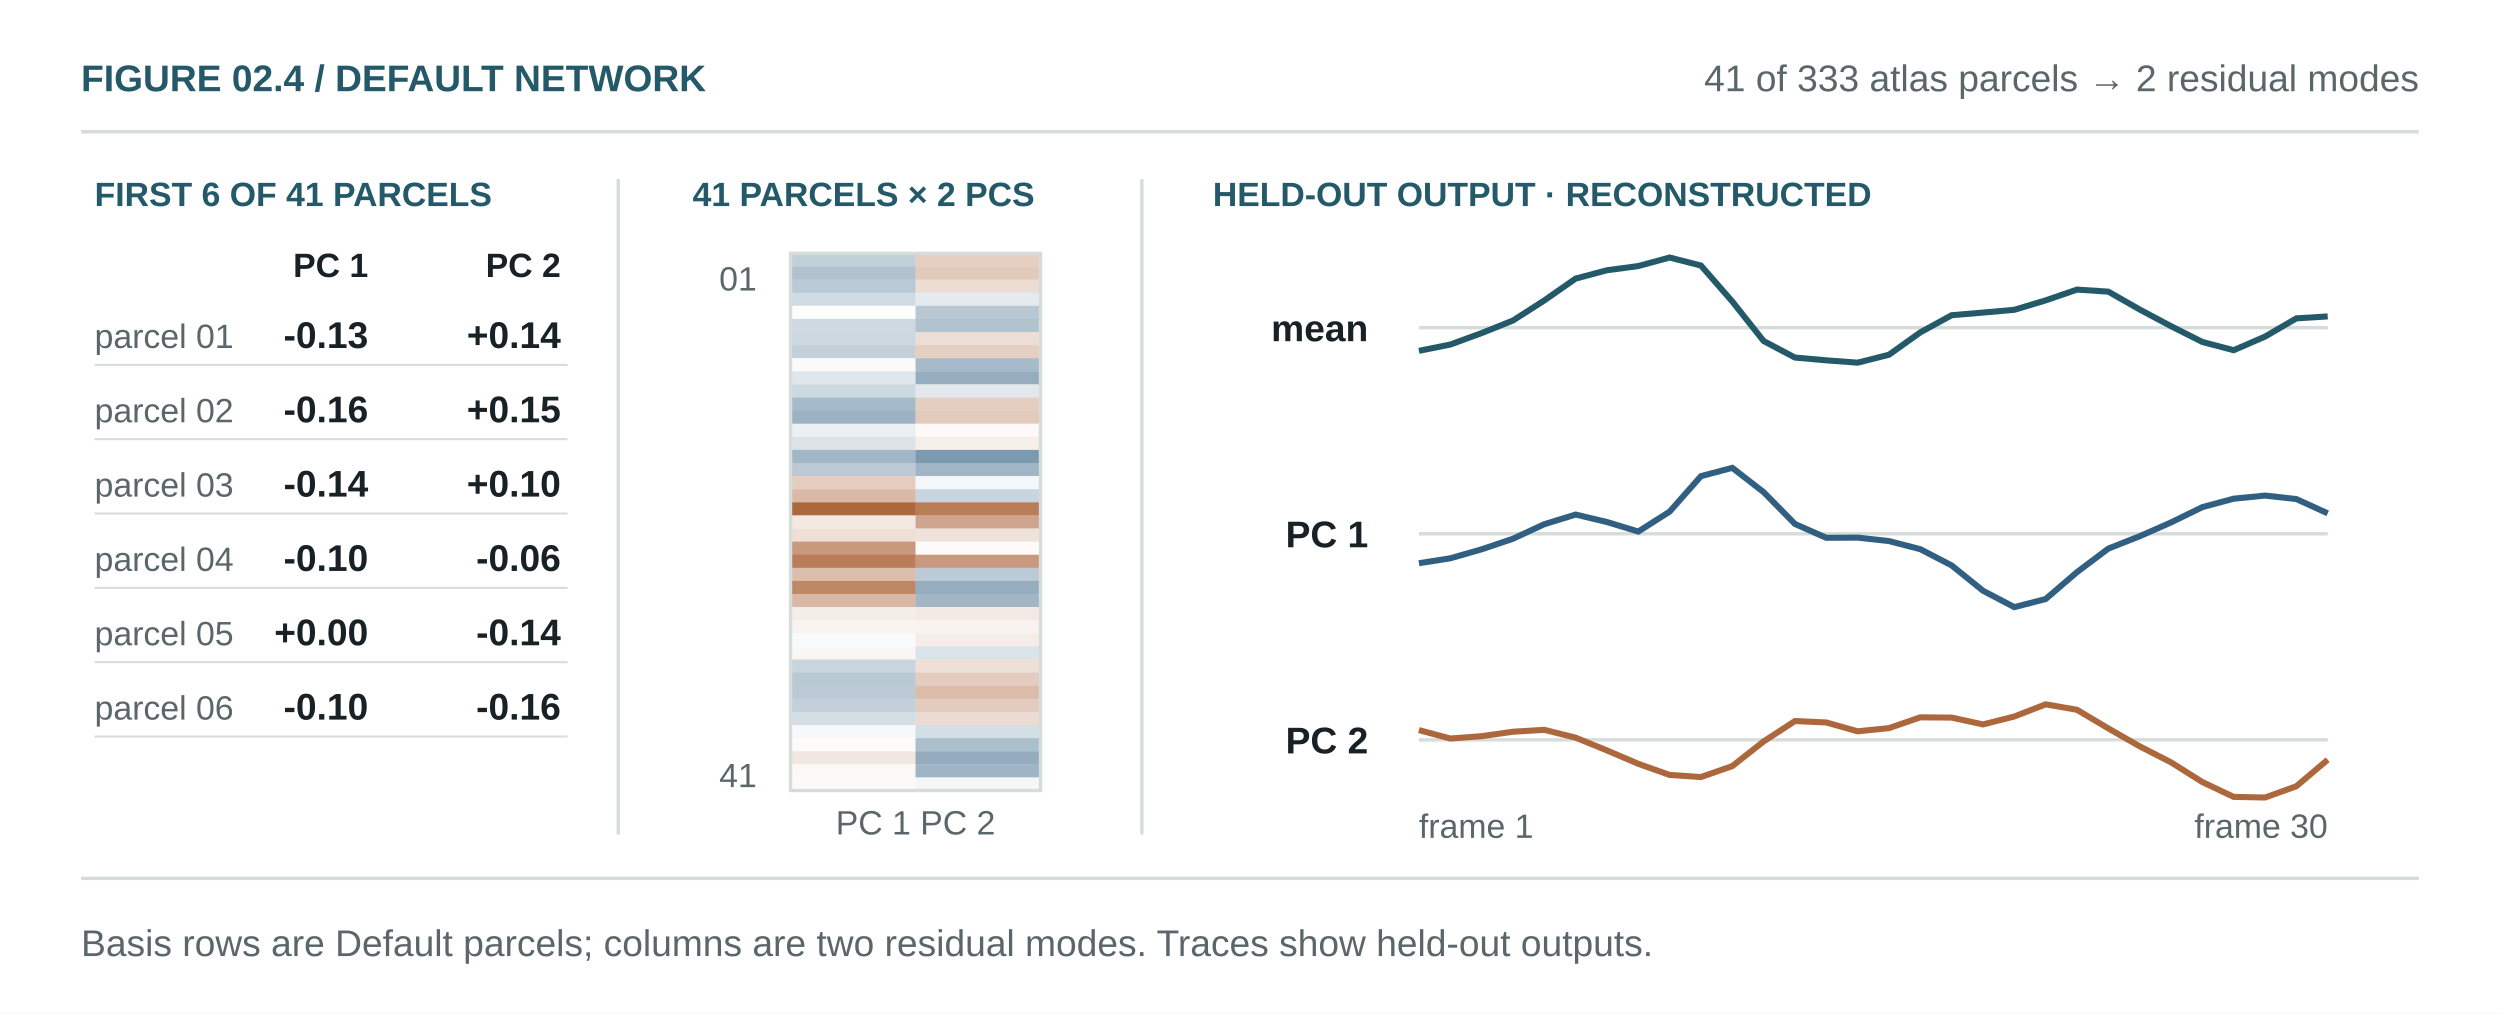
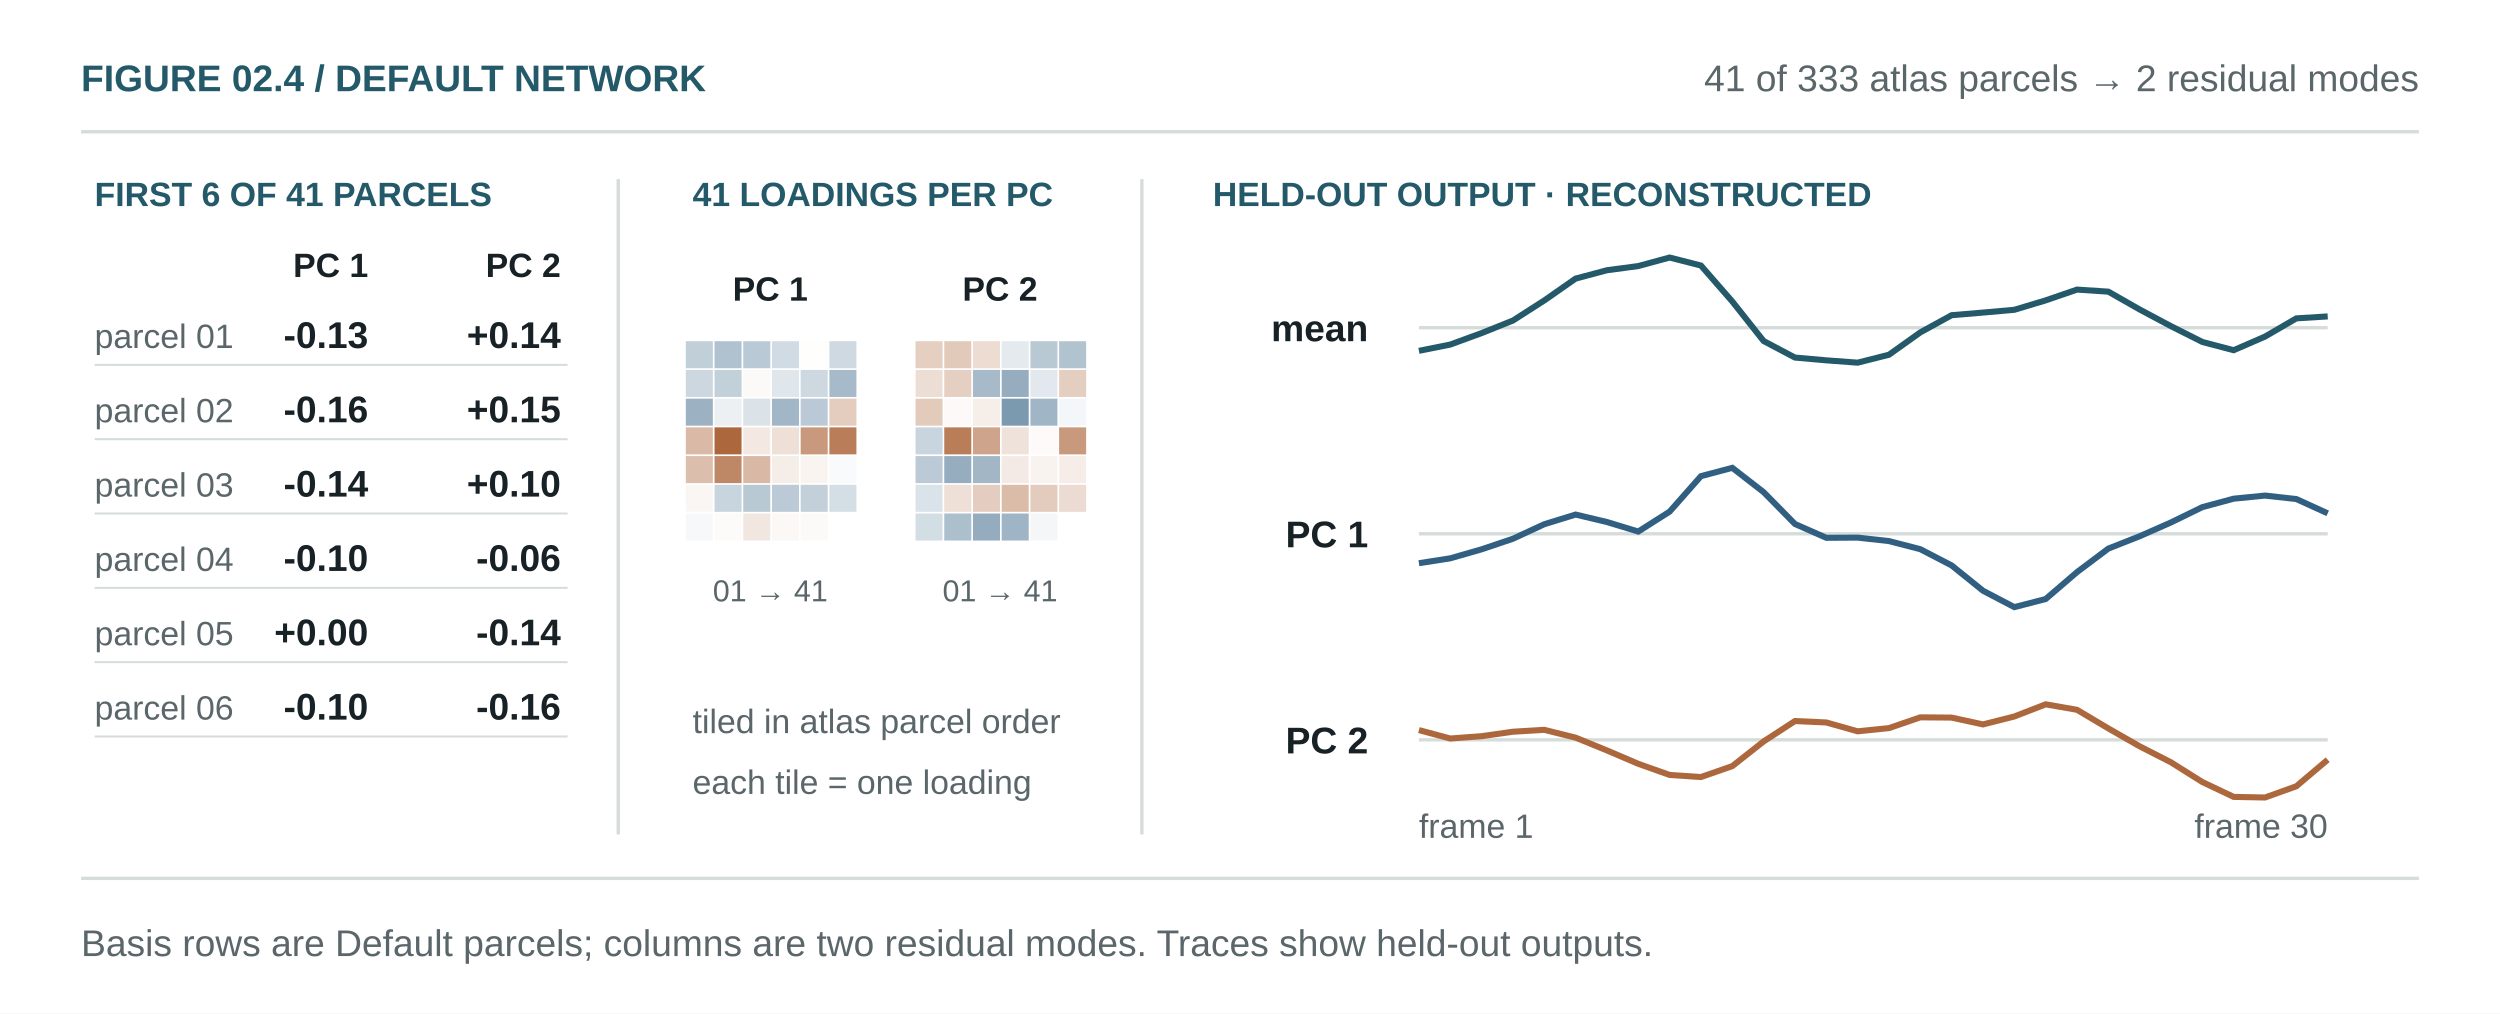
<svg xmlns="http://www.w3.org/2000/svg" width="740" height="300" viewBox="0 0 740 300" role="img" aria-labelledby="title desc">
  <rect width="740" height="300" fill="#ffffff" />
  <text x="24.00" y="27.00" fill="#235969" font-size="11" font-weight="700" text-anchor="start" font-family="-apple-system,BlinkMacSystemFont,Segoe UI,Arial,sans-serif">FIGURE 02.4 / DEFAULT NETWORK</text>
  <text x="716.00" y="27.00" fill="#5a6669" font-size="11" font-weight="400" text-anchor="end" font-family="-apple-system,BlinkMacSystemFont,Segoe UI,Arial,sans-serif">41 of 333 atlas parcels → 2 residual modes</text>
  <line x1="24.00" y1="39.00" x2="716.00" y2="39.00" stroke="#d5dcda" stroke-width="1" opacity="1" />
  <text x="28.00" y="61.00" fill="#235969" font-size="10" font-weight="700" text-anchor="start" font-family="-apple-system,BlinkMacSystemFont,Segoe UI,Arial,sans-serif">FIRST 6 OF 41 PARCELS</text>
  <text x="109.00" y="82.00" fill="#172126" font-size="10" font-weight="600" text-anchor="end" font-family="-apple-system,BlinkMacSystemFont,Segoe UI,Arial,sans-serif">PC 1</text>
  <text x="166.00" y="82.00" fill="#172126" font-size="10" font-weight="600" text-anchor="end" font-family="-apple-system,BlinkMacSystemFont,Segoe UI,Arial,sans-serif">PC 2</text>
  <text x="28.00" y="103.00" fill="#5a6669" font-size="10" font-weight="400" text-anchor="start" font-family="-apple-system,BlinkMacSystemFont,Segoe UI,Arial,sans-serif">parcel 01</text>
  <text x="109.00" y="103.00" fill="#172126" font-size="11" font-weight="600" text-anchor="end" font-family="-apple-system,BlinkMacSystemFont,Segoe UI,Arial,sans-serif">-0.13</text>
  <text x="166.00" y="103.00" fill="#172126" font-size="11" font-weight="600" text-anchor="end" font-family="-apple-system,BlinkMacSystemFont,Segoe UI,Arial,sans-serif">+0.14</text>
  <line x1="28.00" y1="108.00" x2="168.00" y2="108.00" stroke="#d5dcda" stroke-width="0.6" opacity="1" />
  <text x="28.00" y="125.00" fill="#5a6669" font-size="10" font-weight="400" text-anchor="start" font-family="-apple-system,BlinkMacSystemFont,Segoe UI,Arial,sans-serif">parcel 02</text>
  <text x="109.00" y="125.00" fill="#172126" font-size="11" font-weight="600" text-anchor="end" font-family="-apple-system,BlinkMacSystemFont,Segoe UI,Arial,sans-serif">-0.16</text>
  <text x="166.00" y="125.00" fill="#172126" font-size="11" font-weight="600" text-anchor="end" font-family="-apple-system,BlinkMacSystemFont,Segoe UI,Arial,sans-serif">+0.15</text>
  <line x1="28.00" y1="130.00" x2="168.00" y2="130.00" stroke="#d5dcda" stroke-width="0.6" opacity="1" />
  <text x="28.00" y="147.00" fill="#5a6669" font-size="10" font-weight="400" text-anchor="start" font-family="-apple-system,BlinkMacSystemFont,Segoe UI,Arial,sans-serif">parcel 03</text>
  <text x="109.00" y="147.00" fill="#172126" font-size="11" font-weight="600" text-anchor="end" font-family="-apple-system,BlinkMacSystemFont,Segoe UI,Arial,sans-serif">-0.14</text>
  <text x="166.00" y="147.00" fill="#172126" font-size="11" font-weight="600" text-anchor="end" font-family="-apple-system,BlinkMacSystemFont,Segoe UI,Arial,sans-serif">+0.10</text>
  <line x1="28.00" y1="152.00" x2="168.00" y2="152.00" stroke="#d5dcda" stroke-width="0.6" opacity="1" />
  <text x="28.00" y="169.00" fill="#5a6669" font-size="10" font-weight="400" text-anchor="start" font-family="-apple-system,BlinkMacSystemFont,Segoe UI,Arial,sans-serif">parcel 04</text>
  <text x="109.00" y="169.00" fill="#172126" font-size="11" font-weight="600" text-anchor="end" font-family="-apple-system,BlinkMacSystemFont,Segoe UI,Arial,sans-serif">-0.10</text>
  <text x="166.00" y="169.00" fill="#172126" font-size="11" font-weight="600" text-anchor="end" font-family="-apple-system,BlinkMacSystemFont,Segoe UI,Arial,sans-serif">-0.06</text>
  <line x1="28.00" y1="174.00" x2="168.00" y2="174.00" stroke="#d5dcda" stroke-width="0.6" opacity="1" />
  <text x="28.00" y="191.00" fill="#5a6669" font-size="10" font-weight="400" text-anchor="start" font-family="-apple-system,BlinkMacSystemFont,Segoe UI,Arial,sans-serif">parcel 05</text>
  <text x="109.00" y="191.00" fill="#172126" font-size="11" font-weight="600" text-anchor="end" font-family="-apple-system,BlinkMacSystemFont,Segoe UI,Arial,sans-serif">+0.00</text>
  <text x="166.00" y="191.00" fill="#172126" font-size="11" font-weight="600" text-anchor="end" font-family="-apple-system,BlinkMacSystemFont,Segoe UI,Arial,sans-serif">-0.14</text>
  <line x1="28.00" y1="196.00" x2="168.00" y2="196.00" stroke="#d5dcda" stroke-width="0.6" opacity="1" />
  <text x="28.00" y="213.00" fill="#5a6669" font-size="10" font-weight="400" text-anchor="start" font-family="-apple-system,BlinkMacSystemFont,Segoe UI,Arial,sans-serif">parcel 06</text>
  <text x="109.00" y="213.00" fill="#172126" font-size="11" font-weight="600" text-anchor="end" font-family="-apple-system,BlinkMacSystemFont,Segoe UI,Arial,sans-serif">-0.10</text>
  <text x="166.00" y="213.00" fill="#172126" font-size="11" font-weight="600" text-anchor="end" font-family="-apple-system,BlinkMacSystemFont,Segoe UI,Arial,sans-serif">-0.16</text>
  <line x1="28.00" y1="218.00" x2="168.00" y2="218.00" stroke="#d5dcda" stroke-width="0.6" opacity="1" />
  <line x1="183.00" y1="53.00" x2="183.00" y2="247.00" stroke="#d5dcda" stroke-width="1" opacity="1" />
-   <text x="205.00" y="61.00" fill="#235969" font-size="10" font-weight="700" text-anchor="start" font-family="-apple-system,BlinkMacSystemFont,Segoe UI,Arial,sans-serif">41 PARCELS × 2 PCS</text>
-   <rect x="234.00" y="75.00" width="37.10" height="3.98" fill="#c1cfd9" />
-   <rect x="271.00" y="75.00" width="37.10" height="3.98" fill="#e5cfc1" />
-   <rect x="234.00" y="78.88" width="37.10" height="3.98" fill="#b0c2cf" />
-   <rect x="271.00" y="78.88" width="37.10" height="3.98" fill="#e2cabb" />
-   <rect x="234.00" y="82.76" width="37.10" height="3.98" fill="#b9c9d5" />
-   <rect x="271.00" y="82.76" width="37.10" height="3.98" fill="#ecdcd2" />
-   <rect x="234.00" y="86.63" width="37.10" height="3.98" fill="#d1dbe3" />
-   <rect x="271.00" y="86.63" width="37.10" height="3.98" fill="#e4eaee" />
-   <rect x="234.00" y="90.51" width="37.10" height="3.98" fill="#fefefd" />
-   <rect x="271.00" y="90.51" width="37.10" height="3.98" fill="#b9c9d4" />
-   <rect x="234.00" y="94.39" width="37.10" height="3.98" fill="#cfd9e2" />
-   <rect x="271.00" y="94.39" width="37.10" height="3.98" fill="#b2c3d0" />
-   <rect x="234.00" y="98.27" width="37.10" height="3.98" fill="#ccd7e0" />
-   <rect x="271.00" y="98.27" width="37.10" height="3.98" fill="#edded5" />
-   <rect x="234.00" y="102.15" width="37.10" height="3.98" fill="#c2d0da" />
-   <rect x="271.00" y="102.15" width="37.10" height="3.98" fill="#e5cfc2" />
-   <rect x="234.00" y="106.02" width="37.10" height="3.98" fill="#fcfaf8" />
-   <rect x="271.00" y="106.02" width="37.10" height="3.98" fill="#a7bac9" />
-   <rect x="234.00" y="109.90" width="37.10" height="3.98" fill="#e0e7ec" />
-   <rect x="271.00" y="109.90" width="37.10" height="3.98" fill="#95adbf" />
-   <rect x="234.00" y="113.78" width="37.10" height="3.98" fill="#cdd8e1" />
-   <rect x="271.00" y="113.78" width="37.10" height="3.98" fill="#e2e8ed" />
-   <rect x="234.00" y="117.66" width="37.10" height="3.98" fill="#a6bac9" />
-   <rect x="271.00" y="117.66" width="37.10" height="3.98" fill="#e4cec0" />
-   <rect x="234.00" y="121.54" width="37.10" height="3.98" fill="#9cb2c3" />
-   <rect x="271.00" y="121.54" width="37.10" height="3.98" fill="#e3cbbc" />
-   <rect x="234.00" y="125.41" width="37.10" height="3.98" fill="#ecf0f3" />
-   <rect x="271.00" y="125.41" width="37.10" height="3.98" fill="#fcf9f8" />
-   <rect x="234.00" y="129.29" width="37.10" height="3.98" fill="#dbe3e9" />
-   <rect x="271.00" y="129.29" width="37.10" height="3.98" fill="#f6eee9" />
-   <rect x="234.00" y="133.17" width="37.10" height="3.98" fill="#a1b6c6" />
-   <rect x="271.00" y="133.17" width="37.10" height="3.98" fill="#7b99af" />
-   <rect x="234.00" y="137.05" width="37.10" height="3.98" fill="#bac9d5" />
-   <rect x="271.00" y="137.05" width="37.10" height="3.98" fill="#a0b6c6" />
-   <rect x="234.00" y="140.93" width="37.10" height="3.98" fill="#e4cdbf" />
-   <rect x="271.00" y="140.93" width="37.10" height="3.98" fill="#f4f7f9" />
-   <rect x="234.00" y="144.80" width="37.10" height="3.98" fill="#dabaa7" />
-   <rect x="271.00" y="144.80" width="37.10" height="3.98" fill="#c9d5de" />
-   <rect x="234.00" y="148.68" width="37.10" height="3.98" fill="#ad673d" />
-   <rect x="271.00" y="148.68" width="37.10" height="3.98" fill="#b97d58" />
-   <rect x="234.00" y="152.56" width="37.10" height="3.98" fill="#f3e8e2" />
-   <rect x="271.00" y="152.56" width="37.10" height="3.98" fill="#cea58c" />
-   <rect x="234.00" y="156.44" width="37.10" height="3.98" fill="#eee0d7" />
-   <rect x="271.00" y="156.44" width="37.10" height="3.98" fill="#efe2da" />
-   <rect x="234.00" y="160.32" width="37.10" height="3.98" fill="#c8997d" />
-   <rect x="271.00" y="160.32" width="37.10" height="3.98" fill="#fdfaf9" />
-   <rect x="234.00" y="164.20" width="37.10" height="3.98" fill="#b97d59" />
-   <rect x="271.00" y="164.20" width="37.10" height="3.98" fill="#c8997d" />
-   <rect x="234.00" y="168.07" width="37.10" height="3.98" fill="#dcbeac" />
-   <rect x="271.00" y="168.07" width="37.10" height="3.98" fill="#bbcad6" />
-   <rect x="234.00" y="171.95" width="37.10" height="3.98" fill="#be8766" />
-   <rect x="271.00" y="171.95" width="37.10" height="3.98" fill="#96adbf" />
-   <rect x="234.00" y="175.83" width="37.10" height="3.98" fill="#d9b9a6" />
-   <rect x="271.00" y="175.83" width="37.10" height="3.98" fill="#a2b6c6" />
-   <rect x="234.00" y="179.71" width="37.10" height="3.98" fill="#f5ede8" />
-   <rect x="271.00" y="179.71" width="37.10" height="3.98" fill="#f4eae5" />
-   <rect x="234.00" y="183.59" width="37.10" height="3.98" fill="#f9f4f0" />
-   <rect x="271.00" y="183.59" width="37.10" height="3.98" fill="#f8f3ef" />
-   <rect x="234.00" y="187.46" width="37.10" height="3.98" fill="#f9fafb" />
-   <rect x="271.00" y="187.46" width="37.10" height="3.98" fill="#f6ede9" />
-   <rect x="234.00" y="191.34" width="37.10" height="3.98" fill="#faf6f4" />
-   <rect x="271.00" y="191.34" width="37.10" height="3.98" fill="#dae3e9" />
-   <rect x="234.00" y="195.22" width="37.10" height="3.98" fill="#c8d4de" />
-   <rect x="271.00" y="195.22" width="37.10" height="3.98" fill="#eedfd7" />
-   <rect x="234.00" y="199.10" width="37.10" height="3.98" fill="#b9c9d4" />
-   <rect x="271.00" y="199.10" width="37.10" height="3.98" fill="#e4cdc0" />
-   <rect x="234.00" y="202.98" width="37.10" height="3.98" fill="#bbcad6" />
-   <rect x="271.00" y="202.98" width="37.10" height="3.98" fill="#dbbca9" />
-   <rect x="234.00" y="206.85" width="37.10" height="3.98" fill="#c3d0da" />
-   <rect x="271.00" y="206.85" width="37.10" height="3.98" fill="#e3ccbe" />
-   <rect x="234.00" y="210.73" width="37.10" height="3.98" fill="#d4dee5" />
-   <rect x="271.00" y="210.73" width="37.10" height="3.98" fill="#ecdbd2" />
-   <rect x="234.00" y="214.61" width="37.10" height="3.98" fill="#f6f8fa" />
-   <rect x="271.00" y="214.61" width="37.10" height="3.98" fill="#d3dde4" />
-   <rect x="234.00" y="218.49" width="37.10" height="3.98" fill="#fdfbfa" />
-   <rect x="271.00" y="218.49" width="37.10" height="3.98" fill="#acbfcd" />
-   <rect x="234.00" y="222.37" width="37.10" height="3.98" fill="#f2e7e0" />
-   <rect x="271.00" y="222.37" width="37.10" height="3.98" fill="#94acbe" />
-   <rect x="234.00" y="226.24" width="37.10" height="3.98" fill="#fbf8f6" />
-   <rect x="271.00" y="226.24" width="37.10" height="3.98" fill="#9fb4c5" />
-   <rect x="234.00" y="230.12" width="37.10" height="3.98" fill="#fcfaf8" />
-   <rect x="271.00" y="230.12" width="37.10" height="3.98" fill="#f4f6f8" />
-   <rect x="234.00" y="75.00" width="74.00" height="159.00" fill="none" stroke="#d5dcda" stroke-width="1" />
-   <text x="271.00" y="247.00" fill="#5a6669" font-size="10" font-weight="400" text-anchor="middle" font-family="-apple-system,BlinkMacSystemFont,Segoe UI,Arial,sans-serif">PC 1   PC 2</text>
-   <text x="224.00" y="86.00" fill="#5a6669" font-size="10" font-weight="400" text-anchor="end" font-family="-apple-system,BlinkMacSystemFont,Segoe UI,Arial,sans-serif">01</text>
-   <text x="224.00" y="233.00" fill="#5a6669" font-size="10" font-weight="400" text-anchor="end" font-family="-apple-system,BlinkMacSystemFont,Segoe UI,Arial,sans-serif">41</text>
+   <text x="205.00" y="61.00" fill="#235969" font-size="10" font-weight="700" text-anchor="start" font-family="-apple-system,BlinkMacSystemFont,Segoe UI,Arial,sans-serif">41 LOADINGS PER PC</text>
+   <text x="228.00" y="89.00" fill="#172126" font-size="10" font-weight="600" text-anchor="middle" font-family="-apple-system,BlinkMacSystemFont,Segoe UI,Arial,sans-serif">PC 1</text>
+   <rect x="203.00" y="101.00" width="8.00" height="8.00" fill="#c1cfd9" />
+   <rect x="211.50" y="101.00" width="8.00" height="8.00" fill="#b0c2cf" />
+   <rect x="220.00" y="101.00" width="8.00" height="8.00" fill="#b9c9d5" />
+   <rect x="228.50" y="101.00" width="8.00" height="8.00" fill="#d1dbe3" />
+   <rect x="237.00" y="101.00" width="8.00" height="8.00" fill="#fefefd" />
+   <rect x="245.50" y="101.00" width="8.00" height="8.00" fill="#cfd9e2" />
+   <rect x="203.00" y="109.50" width="8.00" height="8.00" fill="#ccd7e0" />
+   <rect x="211.50" y="109.50" width="8.00" height="8.00" fill="#c2d0da" />
+   <rect x="220.00" y="109.50" width="8.00" height="8.00" fill="#fcfaf8" />
+   <rect x="228.50" y="109.50" width="8.00" height="8.00" fill="#e0e7ec" />
+   <rect x="237.00" y="109.50" width="8.00" height="8.00" fill="#cdd8e1" />
+   <rect x="245.50" y="109.50" width="8.00" height="8.00" fill="#a6bac9" />
+   <rect x="203.00" y="118.00" width="8.00" height="8.00" fill="#9cb2c3" />
+   <rect x="211.50" y="118.00" width="8.00" height="8.00" fill="#ecf0f3" />
+   <rect x="220.00" y="118.00" width="8.00" height="8.00" fill="#dbe3e9" />
+   <rect x="228.50" y="118.00" width="8.00" height="8.00" fill="#a1b6c6" />
+   <rect x="237.00" y="118.00" width="8.00" height="8.00" fill="#bac9d5" />
+   <rect x="245.50" y="118.00" width="8.00" height="8.00" fill="#e4cdbf" />
+   <rect x="203.00" y="126.50" width="8.00" height="8.00" fill="#dabaa7" />
+   <rect x="211.50" y="126.50" width="8.00" height="8.00" fill="#ad673d" />
+   <rect x="220.00" y="126.50" width="8.00" height="8.00" fill="#f3e8e2" />
+   <rect x="228.50" y="126.50" width="8.00" height="8.00" fill="#eee0d7" />
+   <rect x="237.00" y="126.50" width="8.00" height="8.00" fill="#c8997d" />
+   <rect x="245.50" y="126.50" width="8.00" height="8.00" fill="#b97d59" />
+   <rect x="203.00" y="135.00" width="8.00" height="8.00" fill="#dcbeac" />
+   <rect x="211.50" y="135.00" width="8.00" height="8.00" fill="#be8766" />
+   <rect x="220.00" y="135.00" width="8.00" height="8.00" fill="#d9b9a6" />
+   <rect x="228.50" y="135.00" width="8.00" height="8.00" fill="#f5ede8" />
+   <rect x="237.00" y="135.00" width="8.00" height="8.00" fill="#f9f4f0" />
+   <rect x="245.50" y="135.00" width="8.00" height="8.00" fill="#f9fafb" />
+   <rect x="203.00" y="143.50" width="8.00" height="8.00" fill="#faf6f4" />
+   <rect x="211.50" y="143.50" width="8.00" height="8.00" fill="#c8d4de" />
+   <rect x="220.00" y="143.50" width="8.00" height="8.00" fill="#b9c9d4" />
+   <rect x="228.50" y="143.50" width="8.00" height="8.00" fill="#bbcad6" />
+   <rect x="237.00" y="143.50" width="8.00" height="8.00" fill="#c3d0da" />
+   <rect x="245.50" y="143.50" width="8.00" height="8.00" fill="#d4dee5" />
+   <rect x="203.00" y="152.00" width="8.00" height="8.00" fill="#f6f8fa" />
+   <rect x="211.50" y="152.00" width="8.00" height="8.00" fill="#fdfbfa" />
+   <rect x="220.00" y="152.00" width="8.00" height="8.00" fill="#f2e7e0" />
+   <rect x="228.50" y="152.00" width="8.00" height="8.00" fill="#fbf8f6" />
+   <rect x="237.00" y="152.00" width="8.00" height="8.00" fill="#fcfaf8" />
+   <text x="228.00" y="178.00" fill="#5a6669" font-size="9" font-weight="400" text-anchor="middle" font-family="-apple-system,BlinkMacSystemFont,Segoe UI,Arial,sans-serif">01 → 41</text>
+   <text x="296.00" y="89.00" fill="#172126" font-size="10" font-weight="600" text-anchor="middle" font-family="-apple-system,BlinkMacSystemFont,Segoe UI,Arial,sans-serif">PC 2</text>
+   <rect x="271.00" y="101.00" width="8.00" height="8.00" fill="#e5cfc1" />
+   <rect x="279.50" y="101.00" width="8.00" height="8.00" fill="#e2cabb" />
+   <rect x="288.00" y="101.00" width="8.00" height="8.00" fill="#ecdcd2" />
+   <rect x="296.50" y="101.00" width="8.00" height="8.00" fill="#e4eaee" />
+   <rect x="305.00" y="101.00" width="8.00" height="8.00" fill="#b9c9d4" />
+   <rect x="313.50" y="101.00" width="8.00" height="8.00" fill="#b2c3d0" />
+   <rect x="271.00" y="109.50" width="8.00" height="8.00" fill="#edded5" />
+   <rect x="279.50" y="109.50" width="8.00" height="8.00" fill="#e5cfc2" />
+   <rect x="288.00" y="109.50" width="8.00" height="8.00" fill="#a7bac9" />
+   <rect x="296.50" y="109.50" width="8.00" height="8.00" fill="#95adbf" />
+   <rect x="305.00" y="109.50" width="8.00" height="8.00" fill="#e2e8ed" />
+   <rect x="313.50" y="109.50" width="8.00" height="8.00" fill="#e4cec0" />
+   <rect x="271.00" y="118.00" width="8.00" height="8.00" fill="#e3cbbc" />
+   <rect x="279.50" y="118.00" width="8.00" height="8.00" fill="#fcf9f8" />
+   <rect x="288.00" y="118.00" width="8.00" height="8.00" fill="#f6eee9" />
+   <rect x="296.50" y="118.00" width="8.00" height="8.00" fill="#7b99af" />
+   <rect x="305.00" y="118.00" width="8.00" height="8.00" fill="#a0b6c6" />
+   <rect x="313.50" y="118.00" width="8.00" height="8.00" fill="#f4f7f9" />
+   <rect x="271.00" y="126.50" width="8.00" height="8.00" fill="#c9d5de" />
+   <rect x="279.50" y="126.50" width="8.00" height="8.00" fill="#b97d58" />
+   <rect x="288.00" y="126.50" width="8.00" height="8.00" fill="#cea58c" />
+   <rect x="296.50" y="126.50" width="8.00" height="8.00" fill="#efe2da" />
+   <rect x="305.00" y="126.50" width="8.00" height="8.00" fill="#fdfaf9" />
+   <rect x="313.50" y="126.50" width="8.00" height="8.00" fill="#c8997d" />
+   <rect x="271.00" y="135.00" width="8.00" height="8.00" fill="#bbcad6" />
+   <rect x="279.50" y="135.00" width="8.00" height="8.00" fill="#96adbf" />
+   <rect x="288.00" y="135.00" width="8.00" height="8.00" fill="#a2b6c6" />
+   <rect x="296.50" y="135.00" width="8.00" height="8.00" fill="#f4eae5" />
+   <rect x="305.00" y="135.00" width="8.00" height="8.00" fill="#f8f3ef" />
+   <rect x="313.50" y="135.00" width="8.00" height="8.00" fill="#f6ede9" />
+   <rect x="271.00" y="143.50" width="8.00" height="8.00" fill="#dae3e9" />
+   <rect x="279.50" y="143.50" width="8.00" height="8.00" fill="#eedfd7" />
+   <rect x="288.00" y="143.50" width="8.00" height="8.00" fill="#e4cdc0" />
+   <rect x="296.50" y="143.50" width="8.00" height="8.00" fill="#dbbca9" />
+   <rect x="305.00" y="143.50" width="8.00" height="8.00" fill="#e3ccbe" />
+   <rect x="313.50" y="143.50" width="8.00" height="8.00" fill="#ecdbd2" />
+   <rect x="271.00" y="152.00" width="8.00" height="8.00" fill="#d3dde4" />
+   <rect x="279.50" y="152.00" width="8.00" height="8.00" fill="#acbfcd" />
+   <rect x="288.00" y="152.00" width="8.00" height="8.00" fill="#94acbe" />
+   <rect x="296.50" y="152.00" width="8.00" height="8.00" fill="#9fb4c5" />
+   <rect x="305.00" y="152.00" width="8.00" height="8.00" fill="#f4f6f8" />
+   <text x="296.00" y="178.00" fill="#5a6669" font-size="9" font-weight="400" text-anchor="middle" font-family="-apple-system,BlinkMacSystemFont,Segoe UI,Arial,sans-serif">01 → 41</text>
+   <text x="205.00" y="217.00" fill="#5a6669" font-size="10" font-weight="400" text-anchor="start" font-family="-apple-system,BlinkMacSystemFont,Segoe UI,Arial,sans-serif">tiled in atlas parcel order</text>
+   <text x="205.00" y="235.00" fill="#5a6669" font-size="10" font-weight="400" text-anchor="start" font-family="-apple-system,BlinkMacSystemFont,Segoe UI,Arial,sans-serif">each tile = one loading</text>
  <line x1="338.00" y1="53.00" x2="338.00" y2="247.00" stroke="#d5dcda" stroke-width="1" opacity="1" />
  <text x="359.00" y="61.00" fill="#235969" font-size="10" font-weight="700" text-anchor="start" font-family="-apple-system,BlinkMacSystemFont,Segoe UI,Arial,sans-serif">HELD-OUT OUTPUT · RECONSTRUCTED</text>
  <text x="405.00" y="101.00" fill="#172126" font-size="11" font-weight="600" text-anchor="end" font-family="-apple-system,BlinkMacSystemFont,Segoe UI,Arial,sans-serif">mean</text>
  <line x1="420.00" y1="97.00" x2="689.00" y2="97.00" stroke="#d5dcda" stroke-width="1" opacity="1" />
  <polyline points="420.00,103.85 429.28,101.99 438.55,98.60 447.83,94.88 457.10,88.94 466.38,82.46 475.66,79.99 484.93,78.75 494.21,76.23 503.48,78.60 512.76,89.24 522.03,100.94 531.31,105.84 540.59,106.66 549.86,107.35 559.14,105.00 568.41,98.39 577.69,93.30 586.97,92.52 596.24,91.70 605.52,88.91 614.79,85.72 624.07,86.33 633.34,91.61 642.62,96.55 651.90,101.22 661.17,103.66 670.45,99.63 679.72,94.24 689.00,93.66" fill="none" stroke="#235969" stroke-width="1.8" />
  <text x="405.00" y="162.00" fill="#172126" font-size="11" font-weight="600" text-anchor="end" font-family="-apple-system,BlinkMacSystemFont,Segoe UI,Arial,sans-serif">PC 1</text>
  <line x1="420.00" y1="158.00" x2="689.00" y2="158.00" stroke="#d5dcda" stroke-width="1" opacity="1" />
  <polyline points="420.00,166.71 429.28,165.26 438.55,162.60 447.83,159.47 457.10,155.17 466.38,152.31 475.66,154.52 484.93,157.34 494.21,151.44 503.48,140.94 512.76,138.48 522.03,145.67 531.31,155.10 540.59,159.19 549.86,159.13 559.14,160.16 568.41,162.56 577.69,167.37 586.97,174.86 596.24,179.71 605.52,177.31 614.79,169.35 624.07,162.38 633.34,158.73 642.62,154.64 651.90,150.11 661.17,147.61 670.45,146.69 679.72,147.72 689.00,151.95" fill="none" stroke="#315f82" stroke-width="1.8" />
  <text x="405.00" y="223.00" fill="#172126" font-size="11" font-weight="600" text-anchor="end" font-family="-apple-system,BlinkMacSystemFont,Segoe UI,Arial,sans-serif">PC 2</text>
  <line x1="420.00" y1="219.00" x2="689.00" y2="219.00" stroke="#d5dcda" stroke-width="1" opacity="1" />
  <polyline points="420.00,216.11 429.28,218.60 438.55,217.91 447.83,216.59 457.10,216.03 466.38,218.34 475.66,222.13 484.93,226.09 494.21,229.38 503.48,230.00 512.76,226.77 522.03,219.47 531.31,213.43 540.59,213.85 549.86,216.47 559.14,215.52 568.41,212.33 577.69,212.41 586.97,214.43 596.24,212.08 605.52,208.48 614.79,210.10 624.07,215.61 633.34,220.91 642.62,225.65 651.90,231.48 661.17,235.88 670.45,236.06 679.72,232.73 689.00,224.88" fill="none" stroke="#ad673d" stroke-width="1.8" />
  <text x="420.00" y="248.00" fill="#5a6669" font-size="10" font-weight="400" text-anchor="start" font-family="-apple-system,BlinkMacSystemFont,Segoe UI,Arial,sans-serif">frame 1</text>
  <text x="689.00" y="248.00" fill="#5a6669" font-size="10" font-weight="400" text-anchor="end" font-family="-apple-system,BlinkMacSystemFont,Segoe UI,Arial,sans-serif">frame 30</text>
  <line x1="24.00" y1="260.00" x2="716.00" y2="260.00" stroke="#d5dcda" stroke-width="1" opacity="1" />
  <text x="24.00" y="283.00" fill="#5a6669" font-size="11" font-weight="400" text-anchor="start" font-family="-apple-system,BlinkMacSystemFont,Segoe UI,Arial,sans-serif">Basis rows are Default parcels; columns are two residual modes. Traces show held-out outputs.</text>
</svg>
